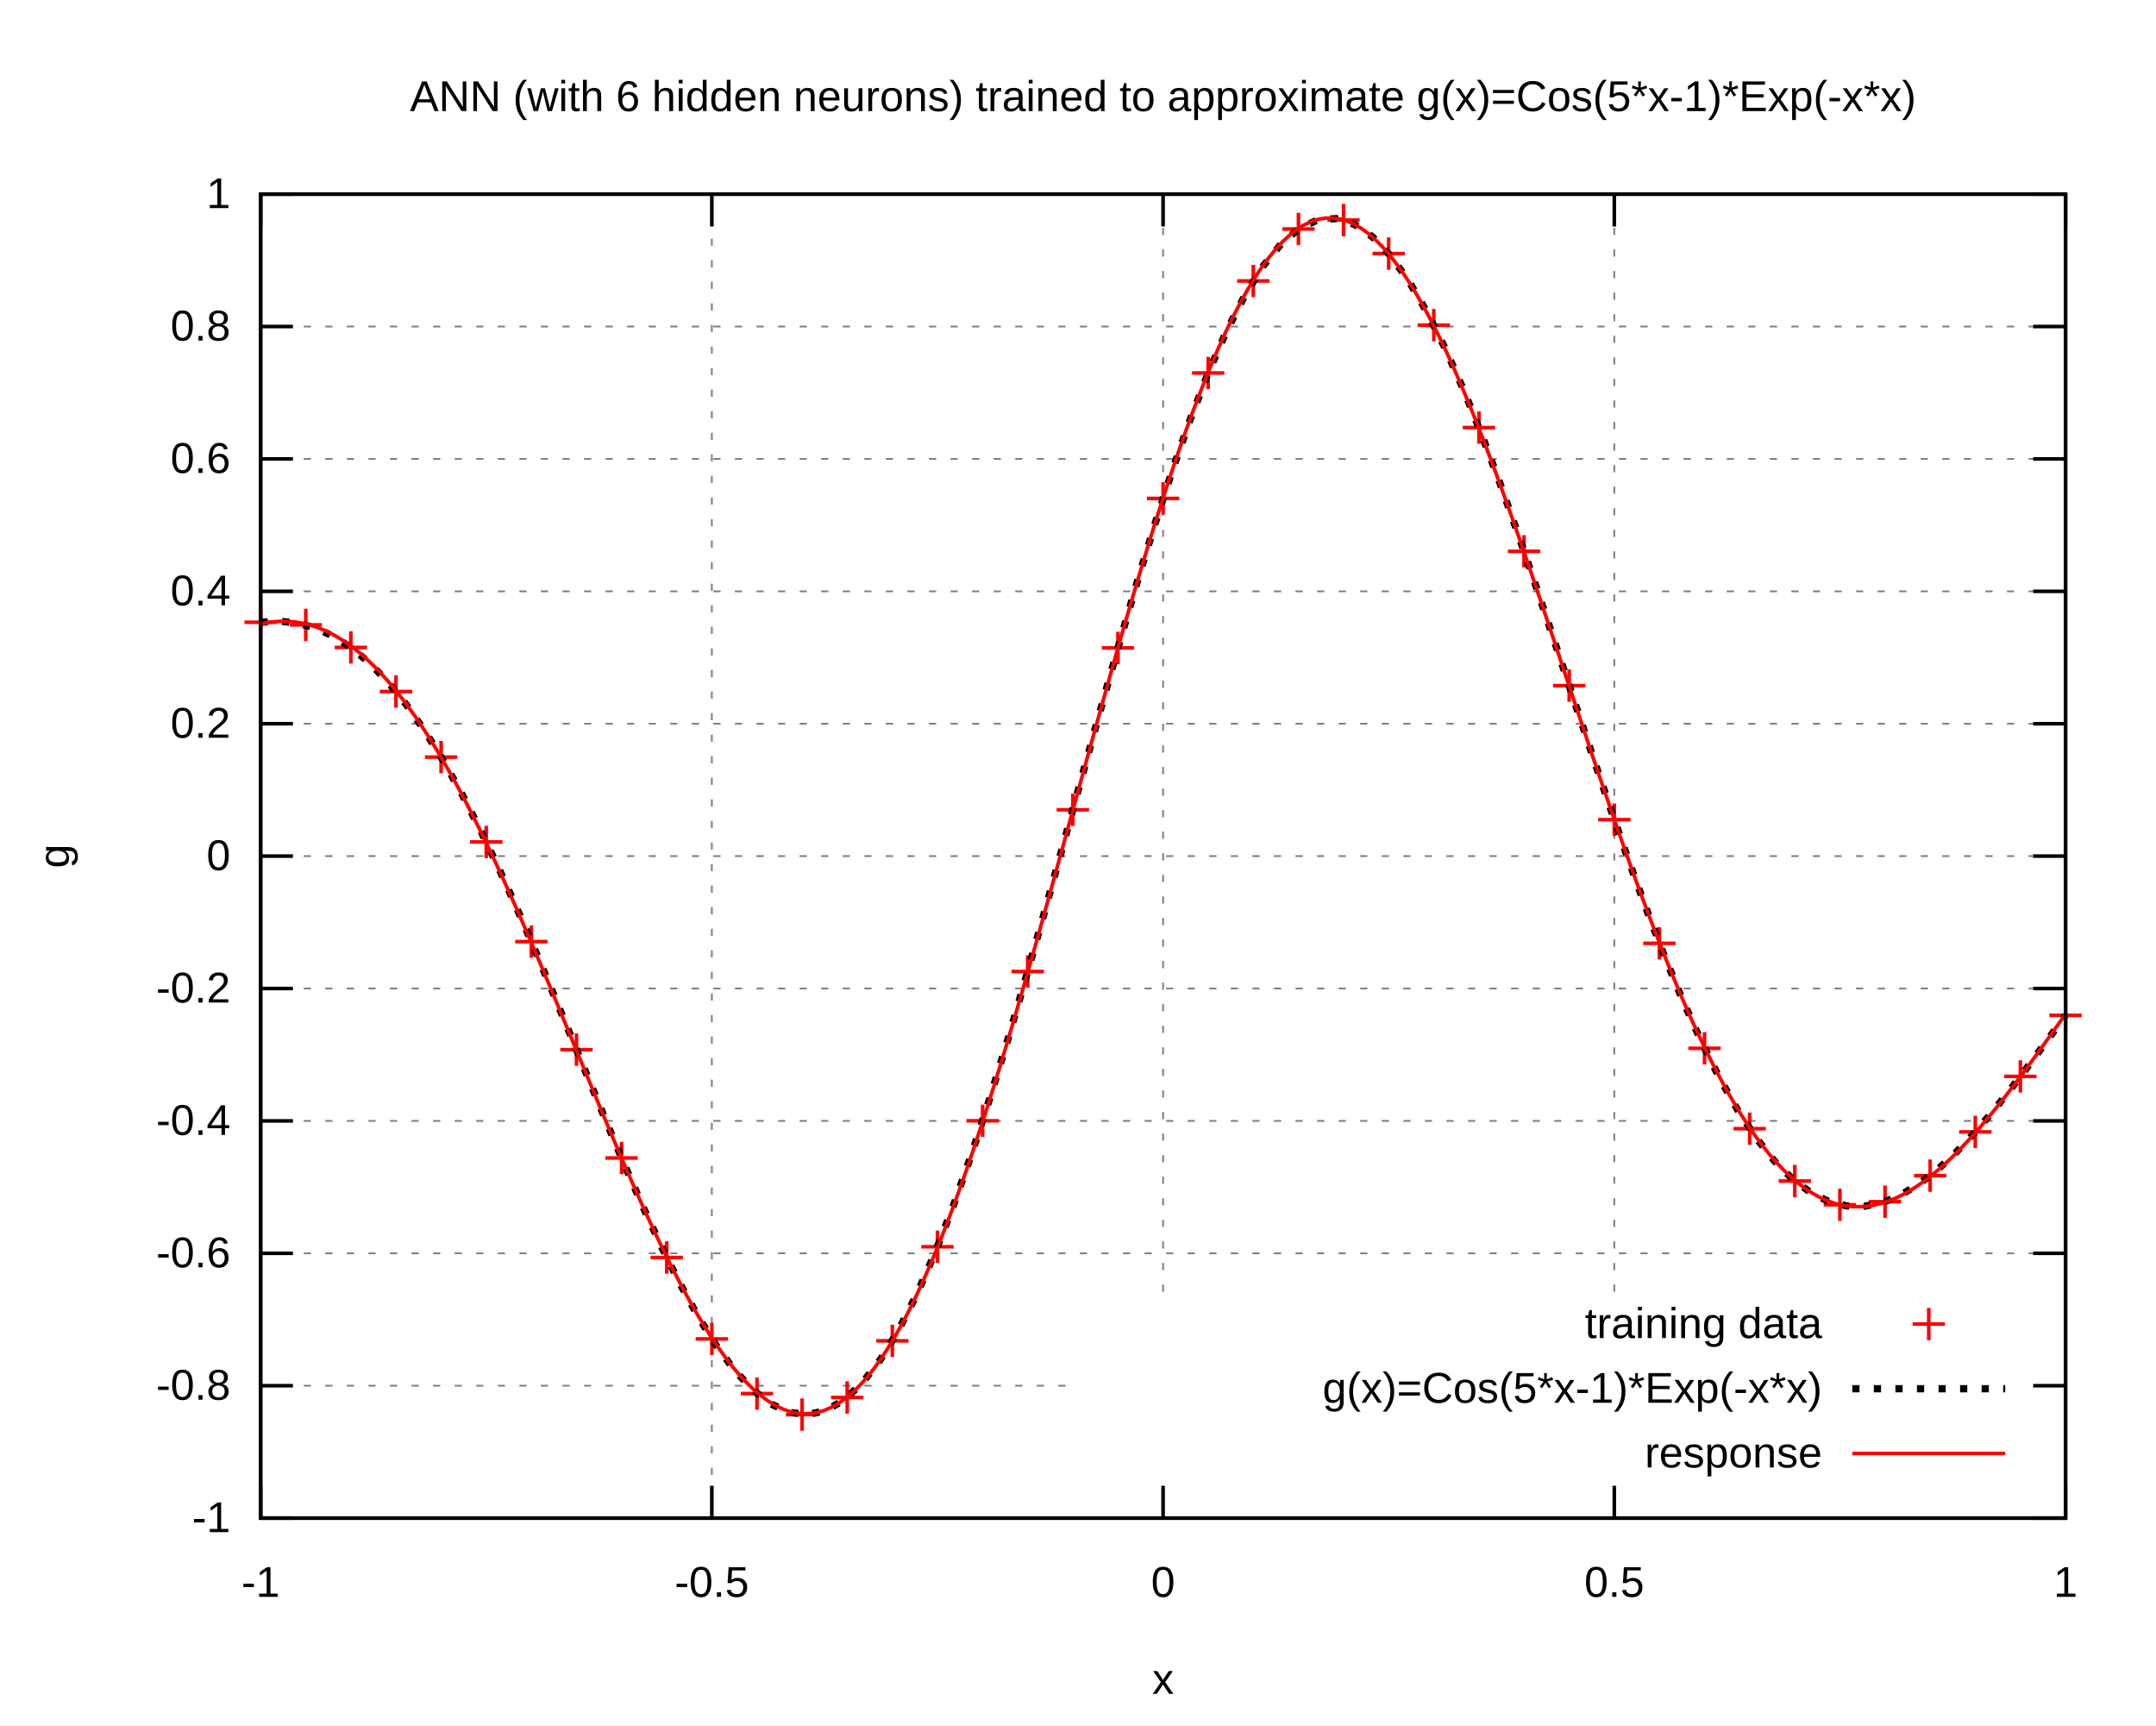
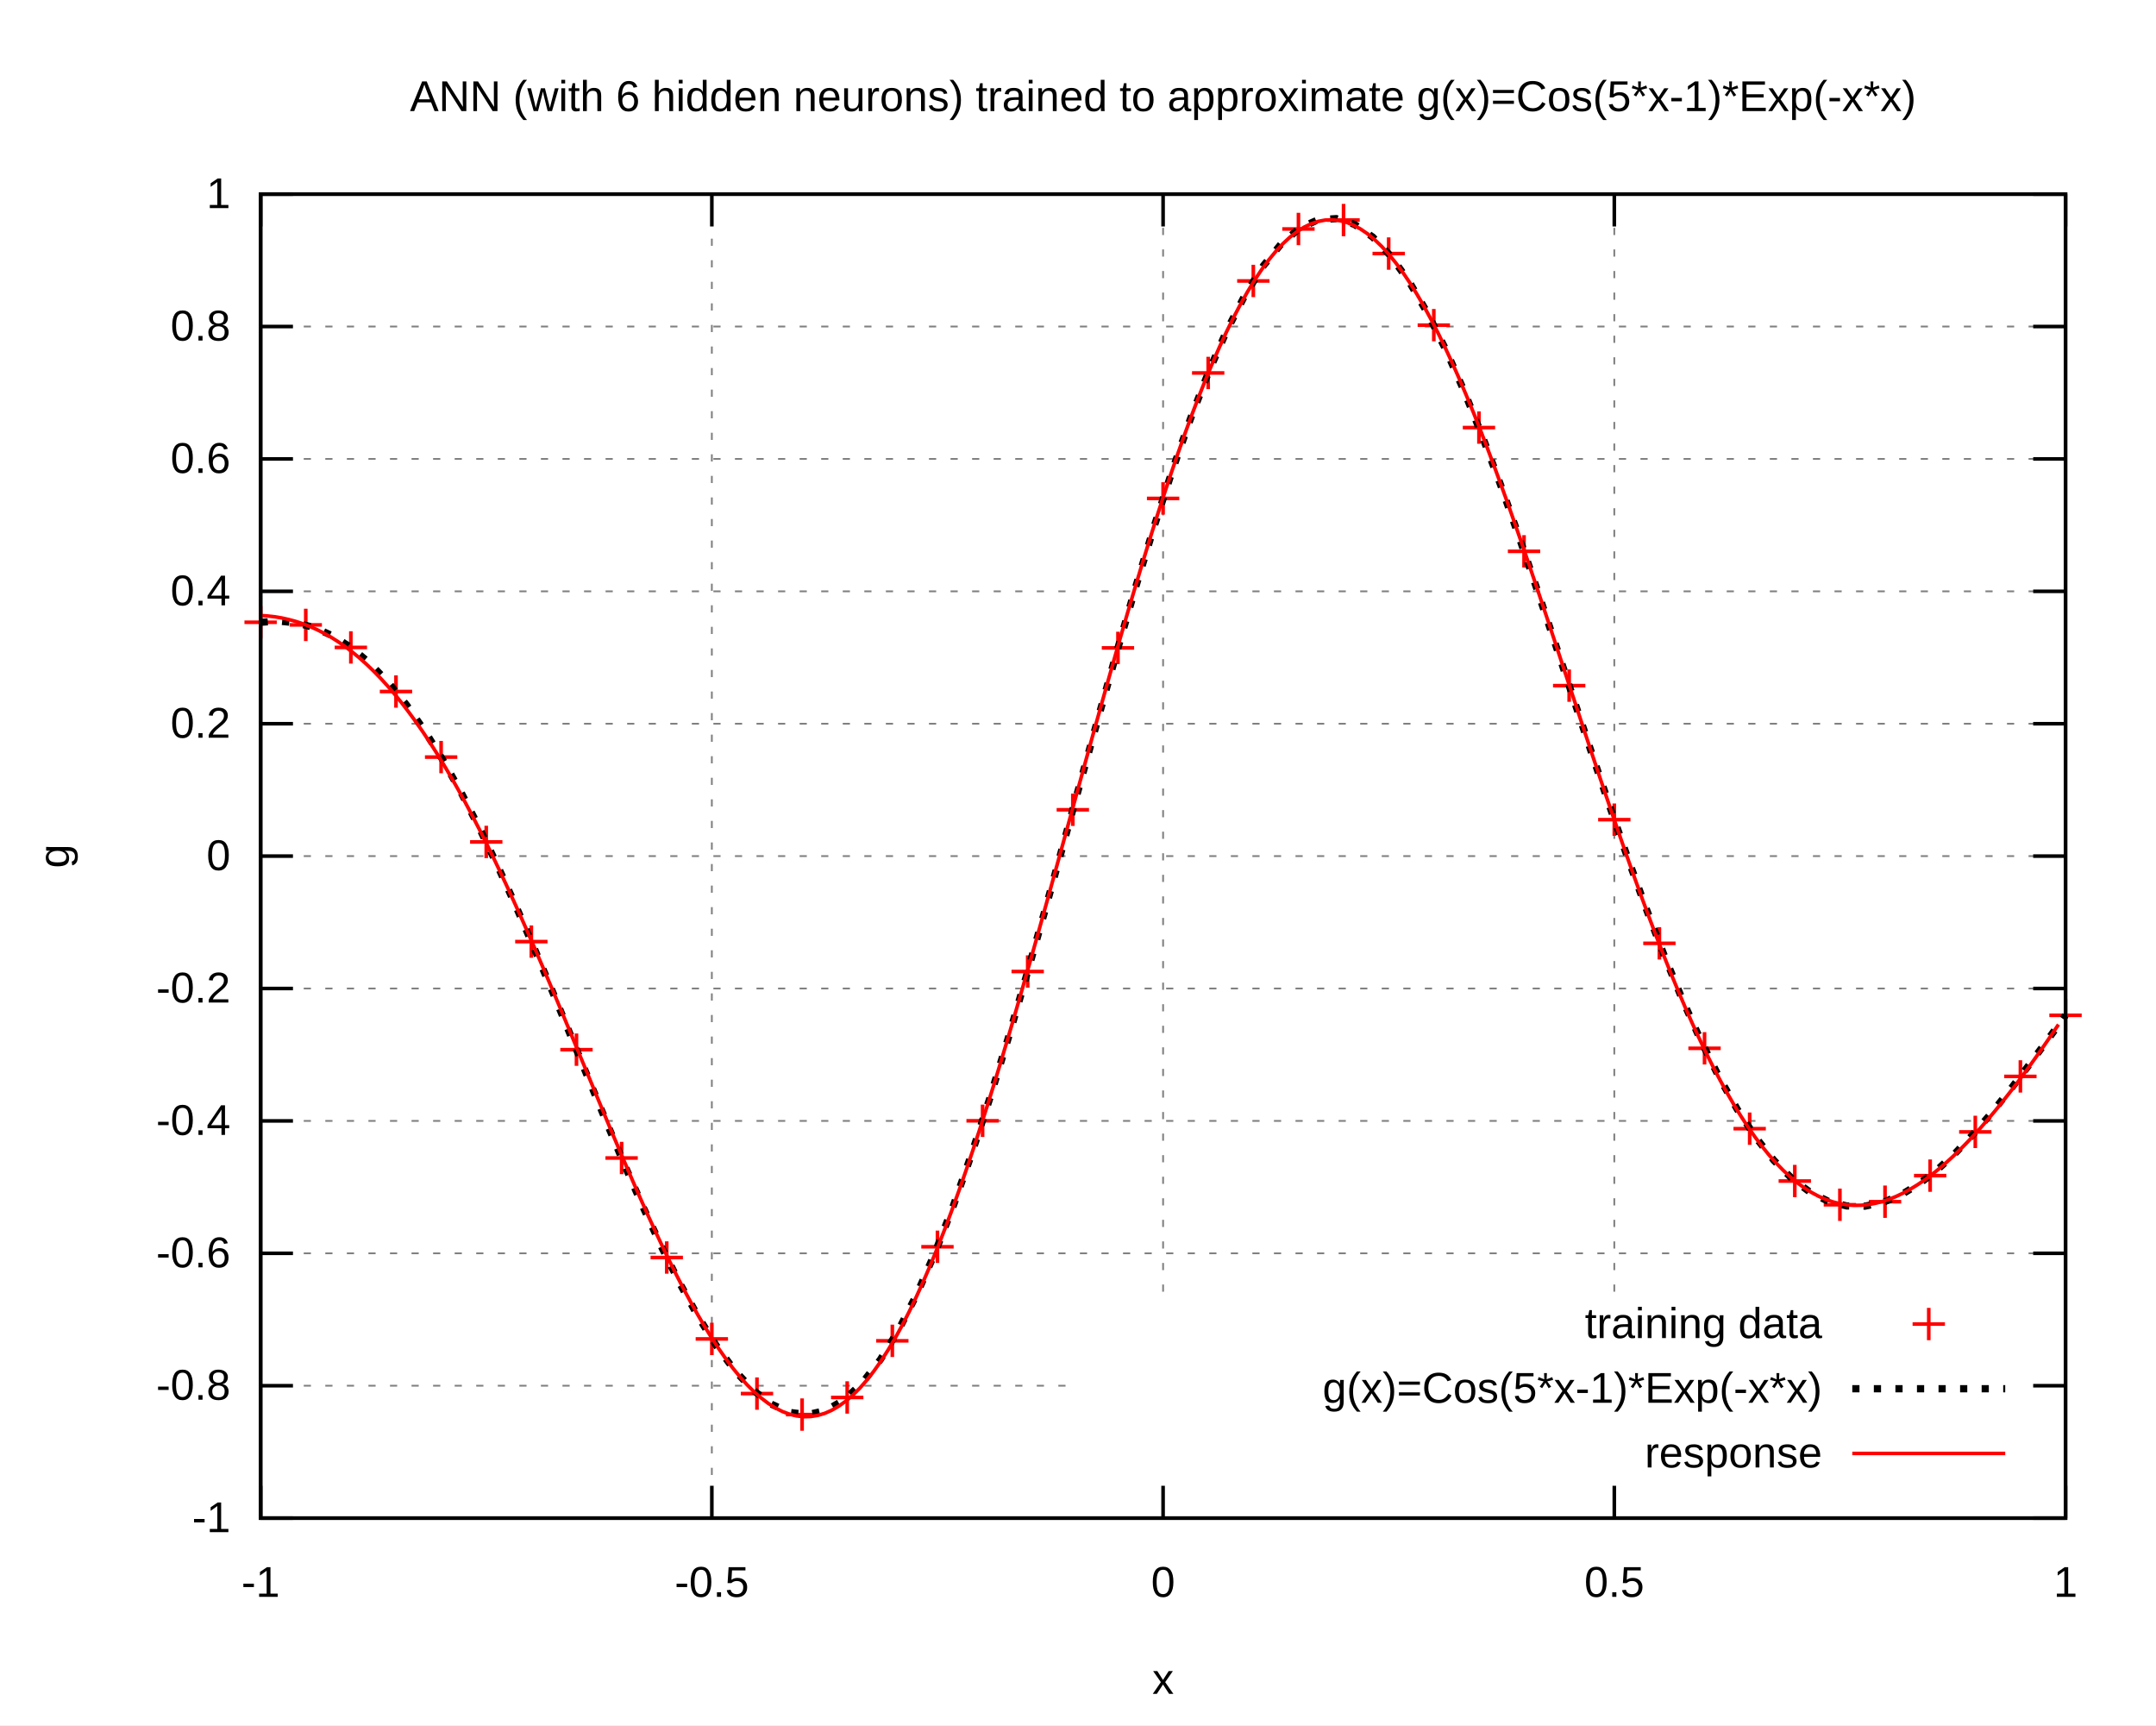
<svg xmlns="http://www.w3.org/2000/svg" xmlns:xlink="http://www.w3.org/1999/xlink" width="600" height="480" viewBox="0 0 600 480">
  <g id="gnuplot_canvas">
    <rect x="0" y="0" width="600" height="480" fill="#ffffff" />
    <defs>
      <circle id="gpDot" r="0.5" stroke-width="0.5" stroke="currentColor" />
      <path id="gpPt0" stroke-width="0.222" stroke="currentColor" d="M-1,0 h2 M0,-1 v2" />
      <path id="gpPt1" stroke-width="0.222" stroke="currentColor" d="M-1,-1 L1,1 M1,-1 L-1,1" />
      <path id="gpPt2" stroke-width="0.222" stroke="currentColor" d="M-1,0 L1,0 M0,-1 L0,1 M-1,-1 L1,1 M-1,1 L1,-1" />
      <rect id="gpPt3" stroke-width="0.222" stroke="currentColor" x="-1" y="-1" width="2" height="2" />
      <rect id="gpPt4" stroke-width="0.222" stroke="currentColor" fill="currentColor" x="-1" y="-1" width="2" height="2" />
      <circle id="gpPt5" stroke-width="0.222" stroke="currentColor" cx="0" cy="0" r="1" />
      <use xlink:href="#gpPt5" id="gpPt6" fill="currentColor" stroke="none" />
      <path id="gpPt7" stroke-width="0.222" stroke="currentColor" d="M0,-1.33 L-1.33,0.67 L1.33,0.67 z" />
      <use xlink:href="#gpPt7" id="gpPt8" fill="currentColor" stroke="none" />
      <use xlink:href="#gpPt7" id="gpPt9" stroke="currentColor" transform="rotate(180)" />
      <use xlink:href="#gpPt9" id="gpPt10" fill="currentColor" stroke="none" />
      <use xlink:href="#gpPt3" id="gpPt11" stroke="currentColor" transform="rotate(45)" />
      <use xlink:href="#gpPt11" id="gpPt12" fill="currentColor" stroke="none" />
      <path id="gpPt13" stroke-width="0.222" stroke="currentColor" d="M0,1.330 L1.265,0.411 L0.782,-1.067 L-0.782,-1.076 L-1.265,0.411 z" />
      <use xlink:href="#gpPt13" id="gpPt14" fill="currentColor" stroke="none" />
      <filter id="textbox" filterUnits="objectBoundingBox" x="0" y="0" height="1" width="1">
        <feFlood flood-color="#FFFFFF" flood-opacity="1" result="bgnd" />
        <feComposite in="SourceGraphic" in2="bgnd" operator="atop" />
      </filter>
      <filter id="greybox" filterUnits="objectBoundingBox" x="0" y="0" height="1" width="1">
        <feFlood flood-color="lightgrey" flood-opacity="1" result="grey" />
        <feComposite in="SourceGraphic" in2="grey" operator="atop" />
      </filter>
    </defs>
    <g fill="none" color="#FFFFFF" stroke="currentColor" stroke-width="1.00" stroke-linecap="butt" stroke-linejoin="miter">
</g>
    <g fill="none" color="black" stroke="currentColor" stroke-width="1.00" stroke-linecap="butt" stroke-linejoin="miter">
</g>
    <g fill="none" color="black" stroke="black" stroke-width="0.50" stroke-linecap="butt" stroke-linejoin="miter">
</g>
    <g fill="none" color="gray" stroke="currentColor" stroke-width="0.50" stroke-linecap="butt" stroke-linejoin="miter">
      <path stroke="gray" stroke-dasharray="2,4" class="gridline" d="M72.53,422.40 L574.82,422.40  " />
    </g>
    <g fill="none" color="gray" stroke="gray" stroke-width="1.00" stroke-linecap="butt" stroke-linejoin="miter">
</g>
    <g fill="none" color="black" stroke="currentColor" stroke-width="1.00" stroke-linecap="butt" stroke-linejoin="miter">
      <path stroke="black" d="M72.53,422.40 L81.53,422.40 M574.82,422.40 L565.82,422.40  " />
      <g transform="translate(64.14,426.30)" stroke="none" fill="black" font-family="Arial" font-size="12.00" text-anchor="end">
        <text>
          <tspan font-family="Arial">-1</tspan>
        </text>
      </g>
    </g>
    <g fill="none" color="black" stroke="currentColor" stroke-width="1.00" stroke-linecap="butt" stroke-linejoin="miter">
</g>
    <g fill="none" color="black" stroke="black" stroke-width="0.50" stroke-linecap="butt" stroke-linejoin="miter">
</g>
    <g fill="none" color="gray" stroke="currentColor" stroke-width="0.50" stroke-linecap="butt" stroke-linejoin="miter">
      <path stroke="gray" stroke-dasharray="2,4" class="gridline" d="M72.53,385.56 L297.34,385.56 M566.43,385.56 L574.82,385.56  " />
    </g>
    <g fill="none" color="gray" stroke="gray" stroke-width="1.00" stroke-linecap="butt" stroke-linejoin="miter">
</g>
    <g fill="none" color="black" stroke="currentColor" stroke-width="1.00" stroke-linecap="butt" stroke-linejoin="miter">
      <path stroke="black" d="M72.53,385.56 L81.53,385.56 M574.82,385.56 L565.82,385.56  " />
      <g transform="translate(64.14,389.46)" stroke="none" fill="black" font-family="Arial" font-size="12.00" text-anchor="end">
        <text>
          <tspan font-family="Arial">-0.8</tspan>
        </text>
      </g>
    </g>
    <g fill="none" color="black" stroke="currentColor" stroke-width="1.00" stroke-linecap="butt" stroke-linejoin="miter">
</g>
    <g fill="none" color="black" stroke="black" stroke-width="0.50" stroke-linecap="butt" stroke-linejoin="miter">
</g>
    <g fill="none" color="gray" stroke="currentColor" stroke-width="0.50" stroke-linecap="butt" stroke-linejoin="miter">
      <path stroke="gray" stroke-dasharray="2,4" class="gridline" d="M72.53,348.72 L574.82,348.72  " />
    </g>
    <g fill="none" color="gray" stroke="gray" stroke-width="1.00" stroke-linecap="butt" stroke-linejoin="miter">
</g>
    <g fill="none" color="black" stroke="currentColor" stroke-width="1.00" stroke-linecap="butt" stroke-linejoin="miter">
      <path stroke="black" d="M72.53,348.72 L81.53,348.72 M574.82,348.72 L565.82,348.72  " />
      <g transform="translate(64.14,352.62)" stroke="none" fill="black" font-family="Arial" font-size="12.00" text-anchor="end">
        <text>
          <tspan font-family="Arial">-0.6</tspan>
        </text>
      </g>
    </g>
    <g fill="none" color="black" stroke="currentColor" stroke-width="1.00" stroke-linecap="butt" stroke-linejoin="miter">
</g>
    <g fill="none" color="black" stroke="black" stroke-width="0.50" stroke-linecap="butt" stroke-linejoin="miter">
</g>
    <g fill="none" color="gray" stroke="currentColor" stroke-width="0.50" stroke-linecap="butt" stroke-linejoin="miter">
      <path stroke="gray" stroke-dasharray="2,4" class="gridline" d="M72.53,311.88 L574.82,311.88  " />
    </g>
    <g fill="none" color="gray" stroke="gray" stroke-width="1.00" stroke-linecap="butt" stroke-linejoin="miter">
</g>
    <g fill="none" color="black" stroke="currentColor" stroke-width="1.00" stroke-linecap="butt" stroke-linejoin="miter">
      <path stroke="black" d="M72.53,311.88 L81.53,311.88 M574.82,311.88 L565.82,311.88  " />
      <g transform="translate(64.14,315.78)" stroke="none" fill="black" font-family="Arial" font-size="12.00" text-anchor="end">
        <text>
          <tspan font-family="Arial">-0.4</tspan>
        </text>
      </g>
    </g>
    <g fill="none" color="black" stroke="currentColor" stroke-width="1.00" stroke-linecap="butt" stroke-linejoin="miter">
</g>
    <g fill="none" color="black" stroke="black" stroke-width="0.50" stroke-linecap="butt" stroke-linejoin="miter">
</g>
    <g fill="none" color="gray" stroke="currentColor" stroke-width="0.50" stroke-linecap="butt" stroke-linejoin="miter">
      <path stroke="gray" stroke-dasharray="2,4" class="gridline" d="M72.53,275.04 L574.82,275.04  " />
    </g>
    <g fill="none" color="gray" stroke="gray" stroke-width="1.00" stroke-linecap="butt" stroke-linejoin="miter">
</g>
    <g fill="none" color="black" stroke="currentColor" stroke-width="1.00" stroke-linecap="butt" stroke-linejoin="miter">
      <path stroke="black" d="M72.53,275.04 L81.53,275.04 M574.82,275.04 L565.82,275.04  " />
      <g transform="translate(64.14,278.94)" stroke="none" fill="black" font-family="Arial" font-size="12.00" text-anchor="end">
        <text>
          <tspan font-family="Arial">-0.2</tspan>
        </text>
      </g>
    </g>
    <g fill="none" color="black" stroke="currentColor" stroke-width="1.00" stroke-linecap="butt" stroke-linejoin="miter">
</g>
    <g fill="none" color="black" stroke="black" stroke-width="0.50" stroke-linecap="butt" stroke-linejoin="miter">
</g>
    <g fill="none" color="gray" stroke="currentColor" stroke-width="0.50" stroke-linecap="butt" stroke-linejoin="miter">
      <path stroke="gray" stroke-dasharray="2,4" class="gridline" d="M72.53,238.20 L574.82,238.20  " />
    </g>
    <g fill="none" color="gray" stroke="gray" stroke-width="1.00" stroke-linecap="butt" stroke-linejoin="miter">
</g>
    <g fill="none" color="black" stroke="currentColor" stroke-width="1.00" stroke-linecap="butt" stroke-linejoin="miter">
      <path stroke="black" d="M72.53,238.20 L81.53,238.20 M574.82,238.20 L565.82,238.20  " />
      <g transform="translate(64.14,242.10)" stroke="none" fill="black" font-family="Arial" font-size="12.00" text-anchor="end">
        <text>
          <tspan font-family="Arial"> 0</tspan>
        </text>
      </g>
    </g>
    <g fill="none" color="black" stroke="currentColor" stroke-width="1.00" stroke-linecap="butt" stroke-linejoin="miter">
</g>
    <g fill="none" color="black" stroke="black" stroke-width="0.50" stroke-linecap="butt" stroke-linejoin="miter">
</g>
    <g fill="none" color="gray" stroke="currentColor" stroke-width="0.50" stroke-linecap="butt" stroke-linejoin="miter">
      <path stroke="gray" stroke-dasharray="2,4" class="gridline" d="M72.53,201.37 L574.82,201.37  " />
    </g>
    <g fill="none" color="gray" stroke="gray" stroke-width="1.00" stroke-linecap="butt" stroke-linejoin="miter">
</g>
    <g fill="none" color="black" stroke="currentColor" stroke-width="1.00" stroke-linecap="butt" stroke-linejoin="miter">
      <path stroke="black" d="M72.53,201.37 L81.53,201.37 M574.82,201.37 L565.82,201.37  " />
      <g transform="translate(64.14,205.27)" stroke="none" fill="black" font-family="Arial" font-size="12.00" text-anchor="end">
        <text>
          <tspan font-family="Arial"> 0.2</tspan>
        </text>
      </g>
    </g>
    <g fill="none" color="black" stroke="currentColor" stroke-width="1.00" stroke-linecap="butt" stroke-linejoin="miter">
</g>
    <g fill="none" color="black" stroke="black" stroke-width="0.50" stroke-linecap="butt" stroke-linejoin="miter">
</g>
    <g fill="none" color="gray" stroke="currentColor" stroke-width="0.50" stroke-linecap="butt" stroke-linejoin="miter">
      <path stroke="gray" stroke-dasharray="2,4" class="gridline" d="M72.53,164.53 L574.82,164.53  " />
    </g>
    <g fill="none" color="gray" stroke="gray" stroke-width="1.00" stroke-linecap="butt" stroke-linejoin="miter">
</g>
    <g fill="none" color="black" stroke="currentColor" stroke-width="1.00" stroke-linecap="butt" stroke-linejoin="miter">
      <path stroke="black" d="M72.53,164.53 L81.53,164.53 M574.82,164.53 L565.82,164.53  " />
      <g transform="translate(64.14,168.43)" stroke="none" fill="black" font-family="Arial" font-size="12.00" text-anchor="end">
        <text>
          <tspan font-family="Arial"> 0.4</tspan>
        </text>
      </g>
    </g>
    <g fill="none" color="black" stroke="currentColor" stroke-width="1.00" stroke-linecap="butt" stroke-linejoin="miter">
</g>
    <g fill="none" color="black" stroke="black" stroke-width="0.50" stroke-linecap="butt" stroke-linejoin="miter">
</g>
    <g fill="none" color="gray" stroke="currentColor" stroke-width="0.50" stroke-linecap="butt" stroke-linejoin="miter">
      <path stroke="gray" stroke-dasharray="2,4" class="gridline" d="M72.53,127.69 L574.82,127.69  " />
    </g>
    <g fill="none" color="gray" stroke="gray" stroke-width="1.00" stroke-linecap="butt" stroke-linejoin="miter">
</g>
    <g fill="none" color="black" stroke="currentColor" stroke-width="1.00" stroke-linecap="butt" stroke-linejoin="miter">
      <path stroke="black" d="M72.53,127.69 L81.53,127.69 M574.82,127.69 L565.82,127.69  " />
      <g transform="translate(64.14,131.59)" stroke="none" fill="black" font-family="Arial" font-size="12.00" text-anchor="end">
        <text>
          <tspan font-family="Arial"> 0.6</tspan>
        </text>
      </g>
    </g>
    <g fill="none" color="black" stroke="currentColor" stroke-width="1.00" stroke-linecap="butt" stroke-linejoin="miter">
</g>
    <g fill="none" color="black" stroke="black" stroke-width="0.50" stroke-linecap="butt" stroke-linejoin="miter">
</g>
    <g fill="none" color="gray" stroke="currentColor" stroke-width="0.50" stroke-linecap="butt" stroke-linejoin="miter">
      <path stroke="gray" stroke-dasharray="2,4" class="gridline" d="M72.53,90.85 L574.82,90.85  " />
    </g>
    <g fill="none" color="gray" stroke="gray" stroke-width="1.00" stroke-linecap="butt" stroke-linejoin="miter">
</g>
    <g fill="none" color="black" stroke="currentColor" stroke-width="1.00" stroke-linecap="butt" stroke-linejoin="miter">
      <path stroke="black" d="M72.53,90.85 L81.53,90.85 M574.82,90.85 L565.82,90.85  " />
      <g transform="translate(64.14,94.75)" stroke="none" fill="black" font-family="Arial" font-size="12.00" text-anchor="end">
        <text>
          <tspan font-family="Arial"> 0.8</tspan>
        </text>
      </g>
    </g>
    <g fill="none" color="black" stroke="currentColor" stroke-width="1.00" stroke-linecap="butt" stroke-linejoin="miter">
</g>
    <g fill="none" color="black" stroke="black" stroke-width="0.50" stroke-linecap="butt" stroke-linejoin="miter">
</g>
    <g fill="none" color="gray" stroke="currentColor" stroke-width="0.50" stroke-linecap="butt" stroke-linejoin="miter">
      <path stroke="gray" stroke-dasharray="2,4" class="gridline" d="M72.53,54.01 L574.82,54.01  " />
    </g>
    <g fill="none" color="gray" stroke="gray" stroke-width="1.00" stroke-linecap="butt" stroke-linejoin="miter">
</g>
    <g fill="none" color="black" stroke="currentColor" stroke-width="1.00" stroke-linecap="butt" stroke-linejoin="miter">
      <path stroke="black" d="M72.53,54.01 L81.53,54.01 M574.82,54.01 L565.82,54.01  " />
      <g transform="translate(64.14,57.91)" stroke="none" fill="black" font-family="Arial" font-size="12.00" text-anchor="end">
        <text>
          <tspan font-family="Arial"> 1</tspan>
        </text>
      </g>
    </g>
    <g fill="none" color="black" stroke="currentColor" stroke-width="1.00" stroke-linecap="butt" stroke-linejoin="miter">
</g>
    <g fill="none" color="black" stroke="black" stroke-width="0.50" stroke-linecap="butt" stroke-linejoin="miter">
</g>
    <g fill="none" color="gray" stroke="currentColor" stroke-width="0.50" stroke-linecap="butt" stroke-linejoin="miter">
      <path stroke="gray" stroke-dasharray="2,4" class="gridline" d="M72.53,422.40 L72.53,54.01  " />
    </g>
    <g fill="none" color="gray" stroke="gray" stroke-width="1.00" stroke-linecap="butt" stroke-linejoin="miter">
</g>
    <g fill="none" color="black" stroke="currentColor" stroke-width="1.00" stroke-linecap="butt" stroke-linejoin="miter">
      <path stroke="black" d="M72.53,422.40 L72.53,413.40 M72.53,54.01 L72.53,63.01  " />
      <g transform="translate(72.53,444.30)" stroke="none" fill="black" font-family="Arial" font-size="12.00" text-anchor="middle">
        <text>
          <tspan font-family="Arial">-1</tspan>
        </text>
      </g>
    </g>
    <g fill="none" color="black" stroke="currentColor" stroke-width="1.00" stroke-linecap="butt" stroke-linejoin="miter">
</g>
    <g fill="none" color="black" stroke="black" stroke-width="0.50" stroke-linecap="butt" stroke-linejoin="miter">
</g>
    <g fill="none" color="gray" stroke="currentColor" stroke-width="0.50" stroke-linecap="butt" stroke-linejoin="miter">
      <path stroke="gray" stroke-dasharray="2,4" class="gridline" d="M198.10,422.40 L198.10,54.01  " />
    </g>
    <g fill="none" color="gray" stroke="gray" stroke-width="1.00" stroke-linecap="butt" stroke-linejoin="miter">
</g>
    <g fill="none" color="black" stroke="currentColor" stroke-width="1.00" stroke-linecap="butt" stroke-linejoin="miter">
      <path stroke="black" d="M198.10,422.40 L198.10,413.40 M198.10,54.01 L198.10,63.01  " />
      <g transform="translate(198.10,444.30)" stroke="none" fill="black" font-family="Arial" font-size="12.00" text-anchor="middle">
        <text>
          <tspan font-family="Arial">-0.5</tspan>
        </text>
      </g>
    </g>
    <g fill="none" color="black" stroke="currentColor" stroke-width="1.00" stroke-linecap="butt" stroke-linejoin="miter">
</g>
    <g fill="none" color="black" stroke="black" stroke-width="0.50" stroke-linecap="butt" stroke-linejoin="miter">
</g>
    <g fill="none" color="gray" stroke="currentColor" stroke-width="0.50" stroke-linecap="butt" stroke-linejoin="miter">
      <path stroke="gray" stroke-dasharray="2,4" class="gridline" d="M323.68,422.40 L323.68,413.40 M323.68,359.40 L323.68,54.01  " />
    </g>
    <g fill="none" color="gray" stroke="gray" stroke-width="1.00" stroke-linecap="butt" stroke-linejoin="miter">
</g>
    <g fill="none" color="black" stroke="currentColor" stroke-width="1.00" stroke-linecap="butt" stroke-linejoin="miter">
      <path stroke="black" d="M323.68,422.40 L323.68,413.40 M323.68,54.01 L323.68,63.01  " />
      <g transform="translate(323.68,444.30)" stroke="none" fill="black" font-family="Arial" font-size="12.00" text-anchor="middle">
        <text>
          <tspan font-family="Arial"> 0</tspan>
        </text>
      </g>
    </g>
    <g fill="none" color="black" stroke="currentColor" stroke-width="1.00" stroke-linecap="butt" stroke-linejoin="miter">
</g>
    <g fill="none" color="black" stroke="black" stroke-width="0.50" stroke-linecap="butt" stroke-linejoin="miter">
</g>
    <g fill="none" color="gray" stroke="currentColor" stroke-width="0.50" stroke-linecap="butt" stroke-linejoin="miter">
      <path stroke="gray" stroke-dasharray="2,4" class="gridline" d="M449.25,422.40 L449.25,413.40 M449.25,359.40 L449.25,54.01  " />
    </g>
    <g fill="none" color="gray" stroke="gray" stroke-width="1.00" stroke-linecap="butt" stroke-linejoin="miter">
</g>
    <g fill="none" color="black" stroke="currentColor" stroke-width="1.00" stroke-linecap="butt" stroke-linejoin="miter">
      <path stroke="black" d="M449.25,422.40 L449.25,413.40 M449.25,54.01 L449.25,63.01  " />
      <g transform="translate(449.25,444.30)" stroke="none" fill="black" font-family="Arial" font-size="12.00" text-anchor="middle">
        <text>
          <tspan font-family="Arial"> 0.5</tspan>
        </text>
      </g>
    </g>
    <g fill="none" color="black" stroke="currentColor" stroke-width="1.00" stroke-linecap="butt" stroke-linejoin="miter">
</g>
    <g fill="none" color="black" stroke="black" stroke-width="0.50" stroke-linecap="butt" stroke-linejoin="miter">
</g>
    <g fill="none" color="gray" stroke="currentColor" stroke-width="0.50" stroke-linecap="butt" stroke-linejoin="miter">
      <path stroke="gray" stroke-dasharray="2,4" class="gridline" d="M574.82,422.40 L574.82,54.01  " />
    </g>
    <g fill="none" color="gray" stroke="gray" stroke-width="1.00" stroke-linecap="butt" stroke-linejoin="miter">
</g>
    <g fill="none" color="black" stroke="currentColor" stroke-width="1.00" stroke-linecap="butt" stroke-linejoin="miter">
      <path stroke="black" d="M574.82,422.40 L574.82,413.40 M574.82,54.01 L574.82,63.01  " />
      <g transform="translate(574.82,444.30)" stroke="none" fill="black" font-family="Arial" font-size="12.00" text-anchor="middle">
        <text>
          <tspan font-family="Arial"> 1</tspan>
        </text>
      </g>
    </g>
    <g fill="none" color="black" stroke="currentColor" stroke-width="1.00" stroke-linecap="butt" stroke-linejoin="miter">
</g>
    <g fill="none" color="black" stroke="currentColor" stroke-width="1.00" stroke-linecap="butt" stroke-linejoin="miter">
      <path stroke="black" d="M72.53,54.01 L72.53,422.40 L574.82,422.40 L574.82,54.01 L72.53,54.01 Z  " />
    </g>
    <g fill="none" color="black" stroke="currentColor" stroke-width="1.00" stroke-linecap="butt" stroke-linejoin="miter">
      <g transform="translate(19.18,238.21) rotate(270)" stroke="none" fill="black" font-family="Arial" font-size="12.00" text-anchor="middle">
        <text>
          <tspan font-family="Arial">g</tspan>
        </text>
      </g>
    </g>
    <g fill="none" color="black" stroke="currentColor" stroke-width="1.00" stroke-linecap="butt" stroke-linejoin="miter">
      <g transform="translate(323.67,471.30)" stroke="none" fill="black" font-family="Arial" font-size="12.00" text-anchor="middle">
        <text>
          <tspan font-family="Arial">x</tspan>
        </text>
      </g>
    </g>
    <g fill="none" color="black" stroke="currentColor" stroke-width="1.00" stroke-linecap="butt" stroke-linejoin="miter">
</g>
    <g id="gnuplot_plot_1">
      <g fill="none" color="black" stroke="currentColor" stroke-width="1.00" stroke-linecap="butt" stroke-linejoin="miter">
        <g transform="translate(507.09,372.30)" stroke="none" fill="black" font-family="Arial" font-size="12.00" text-anchor="end">
          <text>
            <tspan font-family="Arial">training data</tspan>
          </text>
        </g>
      </g>
      <g fill="none" color="black" stroke="currentColor" stroke-width="1.00" stroke-linecap="butt" stroke-linejoin="miter">
        <use xlink:href="#gpPt0" transform="translate(72.53,173.14) scale(4.50)" color="rgb(255,   0,   0)" />
        <use xlink:href="#gpPt0" transform="translate(85.09,173.87) scale(4.50)" color="rgb(255,   0,   0)" />
        <use xlink:href="#gpPt0" transform="translate(97.64,180.14) scale(4.50)" color="rgb(255,   0,   0)" />
        <use xlink:href="#gpPt0" transform="translate(110.20,192.41) scale(4.50)" color="rgb(255,   0,   0)" />
        <use xlink:href="#gpPt0" transform="translate(122.76,210.65) scale(4.50)" color="rgb(255,   0,   0)" />
        <use xlink:href="#gpPt0" transform="translate(135.32,234.26) scale(4.50)" color="rgb(255,   0,   0)" />
        <use xlink:href="#gpPt0" transform="translate(147.87,261.99) scale(4.50)" color="rgb(255,   0,   0)" />
        <use xlink:href="#gpPt0" transform="translate(160.43,292.06) scale(4.50)" color="rgb(255,   0,   0)" />
        <use xlink:href="#gpPt0" transform="translate(172.99,322.20) scale(4.50)" color="rgb(255,   0,   0)" />
        <use xlink:href="#gpPt0" transform="translate(185.55,349.89) scale(4.50)" color="rgb(255,   0,   0)" />
        <use xlink:href="#gpPt0" transform="translate(198.10,372.54) scale(4.50)" color="rgb(255,   0,   0)" />
        <use xlink:href="#gpPt0" transform="translate(210.66,387.75) scale(4.50)" color="rgb(255,   0,   0)" />
        <use xlink:href="#gpPt0" transform="translate(223.22,393.59) scale(4.50)" color="rgb(255,   0,   0)" />
        <use xlink:href="#gpPt0" transform="translate(235.77,388.83) scale(4.50)" color="rgb(255,   0,   0)" />
        <use xlink:href="#gpPt0" transform="translate(248.33,373.07) scale(4.50)" color="rgb(255,   0,   0)" />
        <use xlink:href="#gpPt0" transform="translate(260.89,346.90) scale(4.50)" color="rgb(255,   0,   0)" />
        <use xlink:href="#gpPt0" transform="translate(273.45,311.85) scale(4.50)" color="rgb(255,   0,   0)" />
        <use xlink:href="#gpPt0" transform="translate(286.00,270.31) scale(4.50)" color="rgb(255,   0,   0)" />
        <use xlink:href="#gpPt0" transform="translate(298.56,225.31) scale(4.50)" color="rgb(255,   0,   0)" />
        <use xlink:href="#gpPt0" transform="translate(311.12,180.27) scale(4.50)" color="rgb(255,   0,   0)" />
        <use xlink:href="#gpPt0" transform="translate(323.68,138.68) scale(4.50)" color="rgb(255,   0,   0)" />
        <use xlink:href="#gpPt0" transform="translate(336.23,103.77) scale(4.50)" color="rgb(255,   0,   0)" />
        <use xlink:href="#gpPt0" transform="translate(348.79,78.17) scale(4.50)" color="rgb(255,   0,   0)" />
        <use xlink:href="#gpPt0" transform="translate(361.35,63.71) scale(4.50)" color="rgb(255,   0,   0)" />
        <use xlink:href="#gpPt0" transform="translate(373.90,61.23) scale(4.50)" color="rgb(255,   0,   0)" />
        <use xlink:href="#gpPt0" transform="translate(386.46,70.55) scale(4.50)" color="rgb(255,   0,   0)" />
        <use xlink:href="#gpPt0" transform="translate(399.02,90.47) scale(4.50)" color="rgb(255,   0,   0)" />
        <use xlink:href="#gpPt0" transform="translate(411.58,118.97) scale(4.50)" color="rgb(255,   0,   0)" />
        <use xlink:href="#gpPt0" transform="translate(424.13,153.40) scale(4.50)" color="rgb(255,   0,   0)" />
        <use xlink:href="#gpPt0" transform="translate(436.69,190.77) scale(4.50)" color="rgb(255,   0,   0)" />
        <use xlink:href="#gpPt0" transform="translate(449.25,228.06) scale(4.50)" color="rgb(255,   0,   0)" />
        <use xlink:href="#gpPt0" transform="translate(461.80,262.47) scale(4.50)" color="rgb(255,   0,   0)" />
        <use xlink:href="#gpPt0" transform="translate(474.36,291.68) scale(4.50)" color="rgb(255,   0,   0)" />
        <use xlink:href="#gpPt0" transform="translate(486.92,314.04) scale(4.50)" color="rgb(255,   0,   0)" />
        <use xlink:href="#gpPt0" transform="translate(499.48,328.61) scale(4.50)" color="rgb(255,   0,   0)" />
        <use xlink:href="#gpPt0" transform="translate(512.03,335.21) scale(4.50)" color="rgb(255,   0,   0)" />
        <use xlink:href="#gpPt0" transform="translate(524.59,334.36) scale(4.50)" color="rgb(255,   0,   0)" />
        <use xlink:href="#gpPt0" transform="translate(537.15,327.11) scale(4.50)" color="rgb(255,   0,   0)" />
        <use xlink:href="#gpPt0" transform="translate(549.71,314.94) scale(4.50)" color="rgb(255,   0,   0)" />
        <use xlink:href="#gpPt0" transform="translate(562.26,299.50) scale(4.50)" color="rgb(255,   0,   0)" />
        <use xlink:href="#gpPt0" transform="translate(574.82,282.50) scale(4.50)" color="rgb(255,   0,   0)" />
        <use xlink:href="#gpPt0" transform="translate(536.76,368.40) scale(4.50)" color="rgb(255,   0,   0)" />
      </g>
    </g>
    <g id="gnuplot_plot_2">
      <g fill="none" color="#FFFFFF" stroke="rgb(255,   0,   0)" stroke-width="2.00" stroke-linecap="butt" stroke-linejoin="miter">
</g>
      <g fill="none" color="black" stroke="currentColor" stroke-width="2.00" stroke-linecap="butt" stroke-linejoin="miter">
        <g transform="translate(507.09,390.30)" stroke="none" fill="black" font-family="Arial" font-size="12.00" text-anchor="end">
          <text>
            <tspan font-family="Arial">g(x)=Cos(5*x-1)*Exp(-x*x)</tspan>
          </text>
        </g>
      </g>
      <g fill="none" color="black" stroke="currentColor" stroke-width="2.00" stroke-linecap="butt" stroke-linejoin="miter">
        <path stroke="rgb(  0,   0,   0)" stroke-dasharray=" 2,4" d="M515.48,386.40 L558.04,386.40 M72.53,173.14 L77.60,172.82 L82.68,173.33 L87.75,174.72 L92.82,177.04 L97.90,180.32   L102.97,184.60 L108.05,189.87 L113.12,196.13 L118.19,203.35 L123.27,211.51 L128.34,220.54 L133.41,230.38 L138.49,240.93   L143.56,252.10 L148.63,263.77 L153.71,275.80 L158.78,288.05 L163.86,300.37 L168.93,312.60 L174.00,324.57 L179.08,336.10   L184.15,347.02 L189.22,357.16 L194.30,366.36 L199.37,374.45 L204.44,381.29 L209.52,386.73 L214.59,390.66 L219.67,392.98   L224.74,393.60 L229.81,392.46 L234.89,389.53 L239.96,384.79 L245.03,378.26 L250.11,369.98 L255.18,360.01 L260.25,348.45   L265.33,335.42 L270.40,321.05 L275.48,305.50 L280.55,288.97 L285.62,271.63 L290.70,253.71 L295.77,235.43 L300.84,217.02   L305.92,198.70 L310.99,180.71 L316.06,163.29 L321.14,146.64 L326.21,131.00 L331.29,116.54 L336.36,103.46 L341.43,91.91   L346.51,82.03 L351.58,73.95 L356.65,67.73 L361.73,63.45 L366.80,61.15 L371.87,60.82 L376.95,62.44 L382.02,65.96   L387.10,71.31 L392.17,78.39 L397.24,87.08 L402.32,97.22 L407.39,108.67 L412.46,121.24 L417.54,134.75 L422.61,149.01   L427.68,163.80 L432.76,178.94 L437.83,194.21 L442.91,209.42 L447.98,224.38 L453.05,238.91 L458.13,252.83 L463.20,266.01   L468.27,278.29 L473.35,289.56 L478.42,299.72 L483.49,308.69 L488.57,316.41 L493.64,322.84 L498.72,327.95 L503.79,331.76   L508.86,334.28 L513.94,335.54 L519.01,335.60 L524.08,334.52 L529.16,332.39 L534.23,329.29 L539.30,325.33 L544.38,320.60   L549.45,315.22 L554.53,309.31 L559.60,302.96 L564.67,296.31 L569.75,289.45 L574.82,282.50  " />
      </g>
    </g>
    <g id="gnuplot_plot_3">
      <g fill="none" color="#FFFFFF" stroke="rgb(  0,   0,   0)" stroke-width="1.00" stroke-linecap="butt" stroke-linejoin="miter">
</g>
      <g fill="none" color="black" stroke="currentColor" stroke-width="1.00" stroke-linecap="butt" stroke-linejoin="miter">
        <g transform="translate(507.09,408.30)" stroke="none" fill="black" font-family="Arial" font-size="12.00" text-anchor="end">
          <text>
            <tspan font-family="Arial">response</tspan>
          </text>
        </g>
      </g>
      <g fill="none" color="black" stroke="currentColor" stroke-width="1.00" stroke-linecap="butt" stroke-linejoin="miter">
-         <path stroke="rgb(255,   0,   0)" d="M515.48,404.40 L558.04,404.40 M72.53,173.59 L74.49,173.20 L76.45,172.96 L78.42,172.86 L80.38,172.90 L82.34,173.08   L84.30,173.42 L86.26,173.90 L88.23,174.54 L90.19,175.33 L92.15,176.27 L94.11,177.37 L96.07,178.62 L98.04,180.02   L100.00,181.59 L101.96,183.30 L103.92,185.17 L105.89,187.20 L107.85,189.38 L109.81,191.70 L111.77,194.18 L113.73,196.81   L115.70,199.58 L117.66,202.49 L119.62,205.54 L121.58,208.73 L123.54,212.05 L125.51,215.50 L127.47,219.07 L129.43,222.76   L131.39,226.57 L133.35,230.49 L135.32,234.51 L137.28,238.63 L139.24,242.84 L141.20,247.14 L143.16,251.51 L145.13,255.96   L147.09,260.48 L149.05,265.05 L151.01,269.67 L152.97,274.33 L154.94,279.03 L156.90,283.75 L158.86,288.49 L160.82,293.23   L162.79,297.97 L164.75,302.71 L166.71,307.42 L168.67,312.10 L170.63,316.75 L172.60,321.34 L174.56,325.88 L176.52,330.35   L178.48,334.74 L180.44,339.04 L182.41,343.25 L184.37,347.35 L186.33,351.34 L188.29,355.19 L190.25,358.91 L192.22,362.49   L194.18,365.92 L196.14,369.18 L198.10,372.26 L200.06,375.17 L202.03,377.89 L203.99,380.42 L205.95,382.74 L207.91,384.85   L209.87,386.74 L211.84,388.41 L213.80,389.84 L215.76,391.04 L217.72,391.99 L219.69,392.70 L221.65,393.16 L223.61,393.36   L225.57,393.30 L227.53,392.97 L229.50,392.39 L231.46,391.53 L233.42,390.41 L235.38,389.02 L237.34,387.36 L239.31,385.43   L241.27,383.23 L243.23,380.76 L245.19,378.03 L247.15,375.04 L249.12,371.78 L251.08,368.28 L253.04,364.52 L255.00,360.51   L256.96,356.27 L258.93,351.79 L260.89,347.09 L262.85,342.16 L264.81,337.02 L266.77,331.68 L268.74,326.14 L270.70,320.42   L272.66,314.51 L274.62,308.45 L276.59,302.22 L278.55,295.86 L280.51,289.36 L282.47,282.73 L284.43,276.00 L286.40,269.17   L288.36,262.26 L290.32,255.27 L292.28,248.23 L294.24,241.14 L296.21,234.02 L298.17,226.88 L300.13,219.74 L302.09,212.60   L304.05,205.49 L306.02,198.41 L307.98,191.38 L309.94,184.42 L311.90,177.53 L313.86,170.74 L315.83,164.04 L317.79,157.47   L319.75,151.02 L321.71,144.71 L323.68,138.56 L325.64,132.57 L327.60,126.76 L329.56,121.13 L331.52,115.71 L333.49,110.49   L335.45,105.49 L337.41,100.72 L339.37,96.18 L341.33,91.89 L343.30,87.85 L345.26,84.07 L347.22,80.56 L349.18,77.31   L351.14,74.35 L353.11,71.66 L355.07,69.27 L357.03,67.16 L358.99,65.34 L360.95,63.82 L362.92,62.59 L364.88,61.66   L366.84,61.02 L368.80,60.69 L370.76,60.65 L372.73,60.90 L374.69,61.45 L376.65,62.28 L378.61,63.40 L380.58,64.80   L382.54,66.48 L384.50,68.43 L386.46,70.65 L388.42,73.13 L390.39,75.86 L392.35,78.83 L394.31,82.05 L396.27,85.49   L398.23,89.16 L400.20,93.04 L402.16,97.12 L404.12,101.39 L406.08,105.85 L408.04,110.49 L410.01,115.28 L411.97,120.23   L413.93,125.32 L415.89,130.54 L417.85,135.88 L419.82,141.33 L421.78,146.87 L423.74,152.49 L425.70,158.19 L427.66,163.95   L429.63,169.76 L431.59,175.60 L433.55,181.47 L435.51,187.36 L437.48,193.25 L439.44,199.13 L441.40,204.99 L443.36,210.82   L445.32,216.61 L447.29,222.35 L449.25,228.03 L451.21,233.64 L453.17,239.17 L455.13,244.61 L457.10,249.94 L459.06,255.18   L461.02,260.29 L462.98,265.28 L464.94,270.14 L466.91,274.86 L468.87,279.44 L470.83,283.87 L472.79,288.13 L474.75,292.24   L476.72,296.18 L478.68,299.94 L480.64,303.53 L482.60,306.94 L484.56,310.16 L486.53,313.20 L488.49,316.05 L490.45,318.70   L492.41,321.17 L494.38,323.44 L496.34,325.52 L498.30,327.40 L500.26,329.09 L502.22,330.58 L504.19,331.88 L506.15,332.99   L508.11,333.91 L510.07,334.65 L512.03,335.19 L514.00,335.55 L515.96,335.74 L517.92,335.74 L519.88,335.58 L521.84,335.24   L523.81,334.74 L525.77,334.09 L527.73,333.27 L529.69,332.31 L531.65,331.20 L533.62,329.95 L535.58,328.56 L537.54,327.05   L539.50,325.41 L541.46,323.66 L543.43,321.80 L545.39,319.83 L547.35,317.76 L549.31,315.61 L551.28,313.36 L553.24,311.04   L555.20,308.65 L557.16,306.19 L559.12,303.67 L561.09,301.10 L563.05,298.48 L565.01,295.82 L566.97,293.13 L568.93,290.41   L570.90,287.67 L572.86,284.91 L574.82,282.15  " />
+         <path stroke="rgb(255,   0,   0)" d="M515.48,404.40 L558.04,404.40 M72.53,171.25 L74.49,171.39 L76.45,171.61 L78.42,171.94 L80.38,172.38 L82.34,172.91   L84.30,173.56 L86.26,174.32 L88.23,175.20 L90.19,176.20 L92.15,177.31 L94.11,178.56 L96.07,179.92 L98.04,181.41   L100.00,183.04 L101.96,184.79 L103.92,186.68 L105.89,188.70 L107.85,190.85 L109.81,193.13 L111.77,195.55 L113.73,198.11   L115.70,200.79 L117.66,203.61 L119.62,206.56 L121.58,209.63 L123.54,212.84 L125.51,216.17 L127.47,219.62 L129.43,223.18   L131.39,226.87 L133.35,230.66 L135.32,234.56 L137.28,238.56 L139.24,242.66 L141.20,246.85 L143.16,251.13 L145.13,255.48   L147.09,259.91 L149.05,264.40 L151.01,268.96 L152.97,273.56 L154.94,278.20 L156.90,282.88 L158.86,287.59 L160.82,292.31   L162.79,297.04 L164.75,301.77 L166.71,306.49 L168.67,311.19 L170.63,315.86 L172.60,320.49 L174.56,325.06 L176.52,329.58   L178.48,334.03 L180.44,338.39 L182.41,342.67 L184.37,346.84 L186.33,350.90 L188.29,354.83 L190.25,358.64 L192.22,362.30   L194.18,365.80 L196.14,369.15 L198.10,372.32 L200.06,375.31 L202.03,378.12 L203.99,380.72 L205.95,383.12 L207.91,385.30   L209.87,387.26 L211.84,388.98 L213.80,390.48 L215.76,391.73 L217.72,392.73 L219.69,393.47 L221.65,393.96 L223.61,394.19   L225.57,394.14 L227.53,393.83 L229.50,393.25 L231.46,392.39 L233.42,391.25 L235.38,389.84 L237.34,388.16 L239.31,386.20   L241.27,383.96 L243.23,381.45 L245.19,378.67 L247.15,375.62 L249.12,372.31 L251.08,368.74 L253.04,364.92 L255.00,360.84   L256.96,356.53 L258.93,351.98 L260.89,347.20 L262.85,342.20 L264.81,336.98 L266.77,331.57 L268.74,325.96 L270.70,320.17   L272.66,314.20 L274.62,308.07 L276.59,301.79 L278.55,295.37 L280.51,288.82 L282.47,282.15 L284.43,275.38 L286.40,268.52   L288.36,261.58 L290.32,254.57 L292.28,247.52 L294.24,240.42 L296.21,233.30 L298.17,226.17 L300.13,219.04 L302.09,211.92   L304.05,204.83 L306.02,197.79 L307.98,190.80 L309.94,183.88 L311.90,177.04 L313.86,170.29 L315.83,163.66 L317.79,157.14   L319.75,150.75 L321.71,144.51 L323.68,138.42 L325.64,132.50 L327.60,126.76 L329.56,121.20 L331.52,115.84 L333.49,110.69   L335.45,105.75 L337.41,101.04 L339.37,96.56 L341.33,92.32 L343.30,88.32 L345.26,84.59 L347.22,81.11 L349.18,77.90   L351.14,74.96 L353.11,72.29 L355.07,69.90 L357.03,67.80 L358.99,65.98 L360.95,64.45 L362.92,63.21 L364.88,62.26   L366.84,61.60 L368.80,61.23 L370.76,61.16 L372.73,61.37 L374.69,61.86 L376.65,62.64 L378.61,63.71 L380.58,65.05   L382.54,66.67 L384.50,68.55 L386.46,70.71 L388.42,73.12 L390.39,75.78 L392.35,78.69 L394.31,81.84 L396.27,85.22   L398.23,88.83 L400.20,92.65 L402.16,96.69 L404.12,100.92 L406.08,105.33 L408.04,109.93 L410.01,114.70 L411.97,119.62   L413.93,124.70 L415.89,129.91 L417.85,135.24 L419.82,140.69 L421.78,146.25 L423.74,151.89 L425.70,157.61 L427.66,163.40   L429.63,169.25 L431.59,175.14 L433.55,181.06 L435.51,187.00 L437.48,192.95 L439.44,198.89 L441.40,204.82 L443.36,210.71   L445.32,216.57 L447.29,222.38 L449.25,228.13 L451.21,233.80 L453.17,239.39 L455.13,244.89 L457.10,250.29 L459.06,255.57   L461.02,260.74 L462.98,265.77 L464.94,270.67 L466.91,275.42 L468.87,280.03 L470.83,284.47 L472.79,288.74 L474.75,292.85   L476.72,296.78 L478.68,300.53 L480.64,304.10 L482.60,307.48 L484.56,310.67 L486.53,313.67 L488.49,316.47 L490.45,319.08   L492.41,321.49 L494.38,323.70 L496.34,325.71 L498.30,327.53 L500.26,329.15 L502.22,330.58 L504.19,331.82 L506.15,332.87   L508.11,333.73 L510.07,334.41 L512.03,334.91 L514.00,335.23 L515.96,335.38 L517.92,335.35 L519.88,335.17 L521.84,334.82   L523.81,334.32 L525.77,333.67 L527.73,332.87 L529.69,331.93 L531.65,330.86 L533.62,329.65 L535.58,328.32 L537.54,326.87   L539.50,325.30 L541.46,323.62 L543.43,321.83 L545.39,319.94 L547.35,317.95 L549.31,315.87 L551.28,313.70 L553.24,311.44   L555.20,309.11 L557.16,306.69 L559.12,304.21 L561.09,301.66 L563.05,299.04 L565.01,296.35 L566.97,293.61 L568.93,290.82   L570.90,287.97 L572.86,285.06  " />
      </g>
    </g>
    <g fill="none" color="#FFFFFF" stroke="rgb(255,   0,   0)" stroke-width="2.00" stroke-linecap="butt" stroke-linejoin="miter">
</g>
    <g fill="none" color="black" stroke="currentColor" stroke-width="2.00" stroke-linecap="butt" stroke-linejoin="miter">
</g>
    <g fill="none" color="black" stroke="black" stroke-width="1.00" stroke-linecap="butt" stroke-linejoin="miter">
</g>
    <g fill="none" color="black" stroke="currentColor" stroke-width="1.00" stroke-linecap="butt" stroke-linejoin="miter">
      <path stroke="black" d="M72.53,54.01 L72.53,422.40 L574.82,422.40 L574.82,54.01 L72.53,54.01 Z  " />
    </g>
    <g fill="none" color="black" stroke="currentColor" stroke-width="1.00" stroke-linecap="butt" stroke-linejoin="miter">
      <g transform="translate(323.67,30.91)" stroke="none" fill="black" font-family="Arial" font-size="12.00" text-anchor="middle">
        <text>
          <tspan font-family="Arial">ANN (with 6 hidden neurons) trained to approximate g(x)=Cos(5*x-1)*Exp(-x*x)</tspan>
        </text>
      </g>
    </g>
    <g fill="none" color="black" stroke="currentColor" stroke-width="1.00" stroke-linecap="butt" stroke-linejoin="miter">
</g>
  </g>
</svg>
